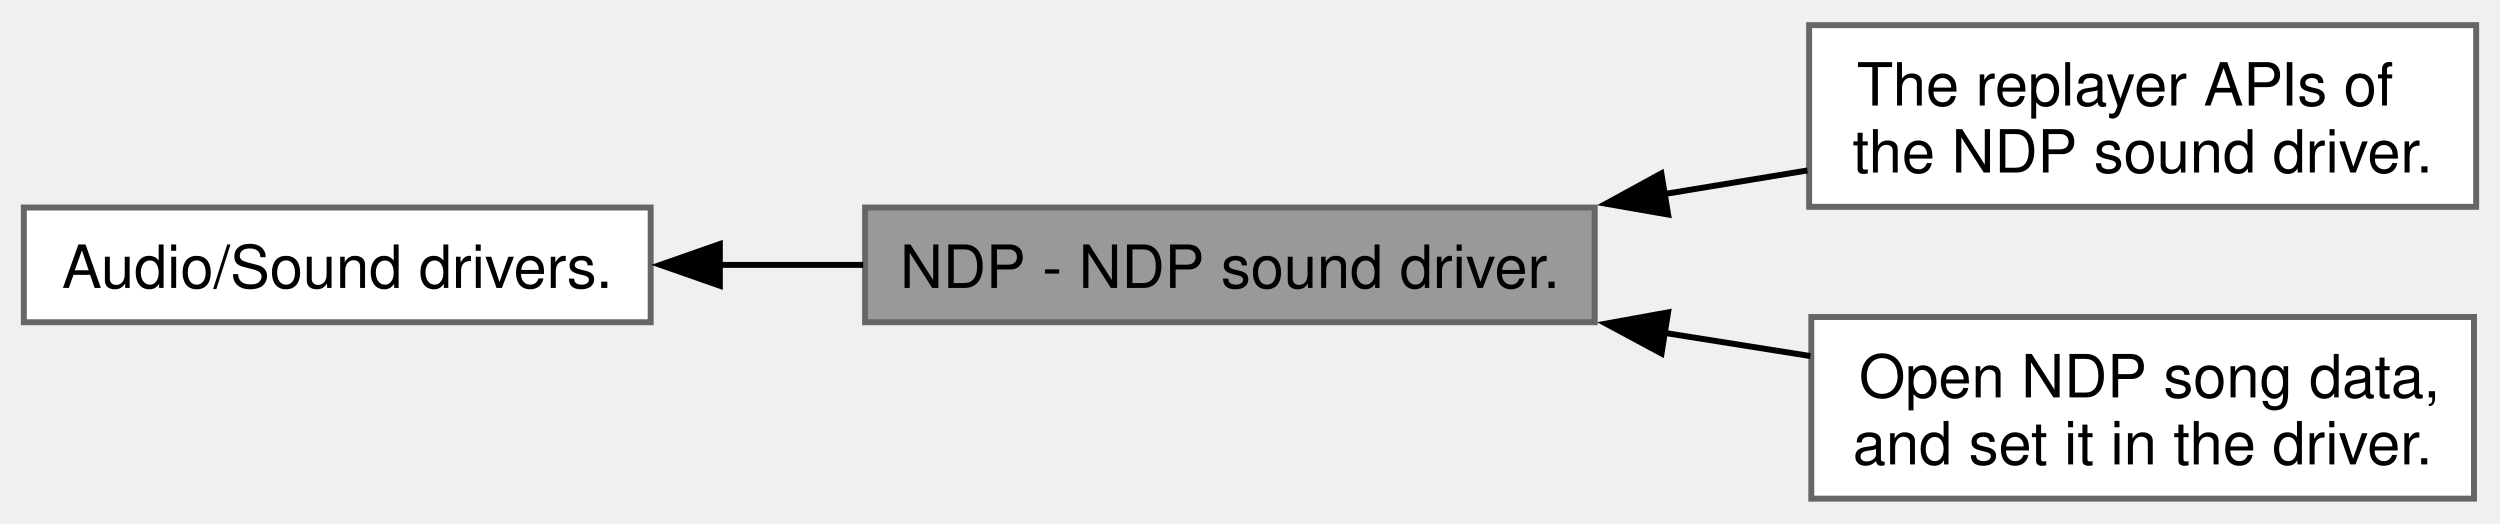
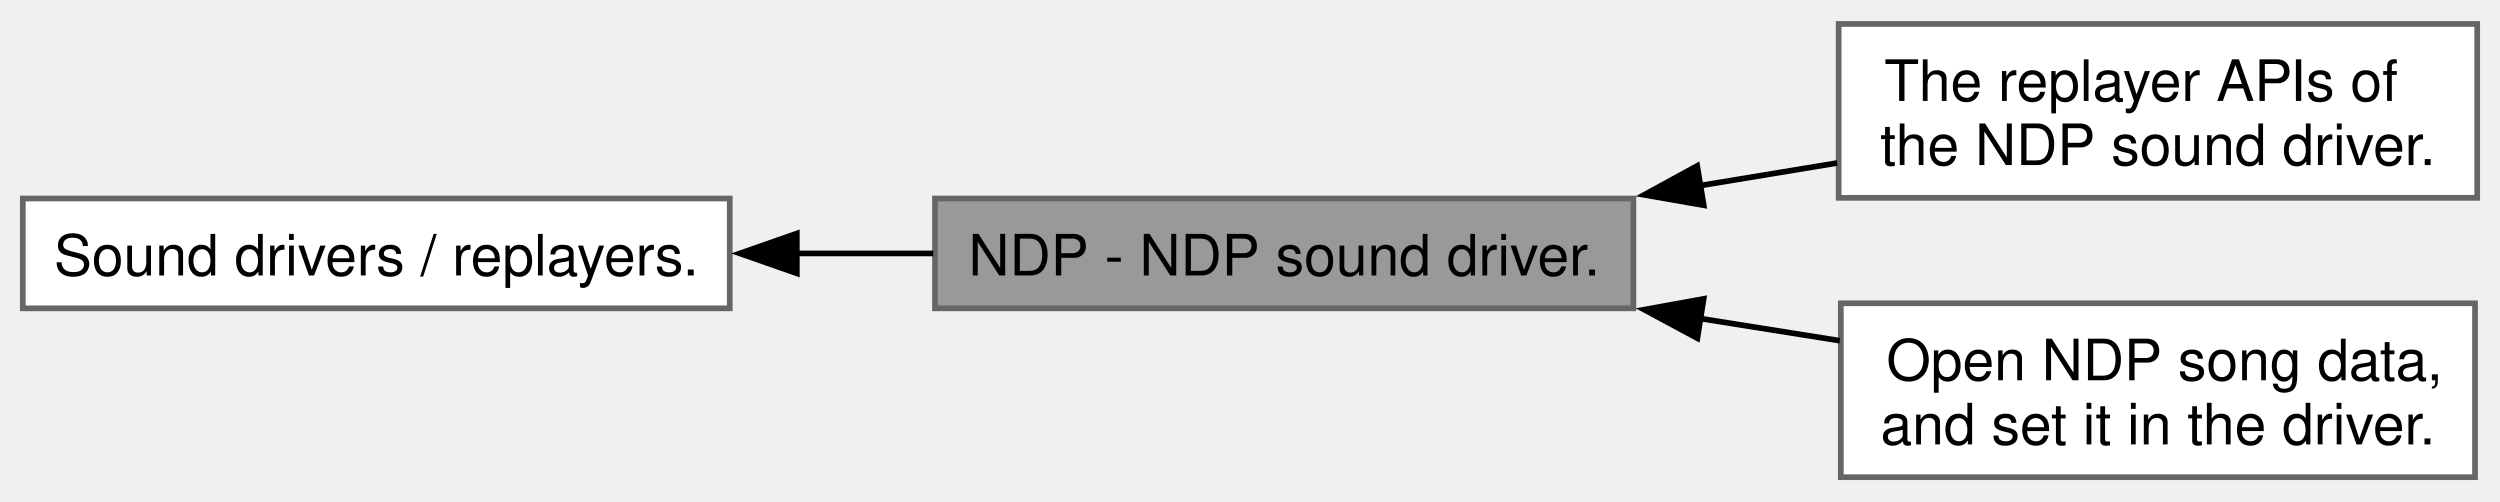
- <svg xmlns="http://www.w3.org/2000/svg" xmlns:xlink="http://www.w3.org/1999/xlink" width="420pt" height="88pt" viewBox="0.00 0.00 419.75 87.50">
+ <svg xmlns="http://www.w3.org/2000/svg" xmlns:xlink="http://www.w3.org/1999/xlink" width="439pt" height="88pt" viewBox="0.00 0.00 438.50 87.50">
  <g id="graph0" class="graph" transform="scale(1 1) rotate(0) translate(4 83.5)">
    <g id="Node000002" class="node">
      <g id="a_Node000002">
        <a xlink:href="group__LIBMSX__REPLAYER.html" target="_top" xlink:title=" ">
-           <polygon fill="white" stroke="#666666" points="105.25,-48.88 0,-48.88 0,-29.62 105.25,-29.62 105.25,-48.88" />
-           <text text-anchor="middle" x="52.62" y="-35.38" font-family="Helvetica,sans-Serif" font-size="10.00">Audio/Sound drivers.</text>
+           <polygon fill="white" stroke="#666666" points="124,-48.88 0,-48.88 0,-29.62 124,-29.62 124,-48.88" />
+           <text text-anchor="middle" x="62" y="-35.38" font-family="Helvetica,sans-Serif" font-size="10.00">Sound drivers / replayers.</text>
        </a>
      </g>
    </g>
    <g id="Node000001" class="node">
      <g id="a_Node000001">
        <a xlink:title="#include &lt;NDP.h&gt; NDP - PSG Driver for MSX (libmsx version).">
-           <polygon fill="#999999" stroke="#666666" points="263.75,-48.88 141.25,-48.88 141.25,-29.62 263.75,-29.62 263.75,-48.88" />
-           <text text-anchor="middle" x="202.5" y="-35.38" font-family="Helvetica,sans-Serif" font-size="10.00">NDP - NDP sound driver.</text>
+           <polygon fill="#999999" stroke="#666666" points="282.5,-48.88 160,-48.88 160,-29.62 282.5,-29.62 282.5,-48.88" />
+           <text text-anchor="middle" x="221.25" y="-35.38" font-family="Helvetica,sans-Serif" font-size="10.00">NDP - NDP sound driver.</text>
        </a>
      </g>
    </g>
    <g id="edge1" class="edge">
-       <path fill="none" stroke="black" d="M116.59,-39.25C124.66,-39.25 132.9,-39.25 140.93,-39.25" />
-       <polygon fill="black" stroke="black" points="116.86,-35.75 106.86,-39.25 116.86,-42.75 116.86,-35.75" />
+       <path fill="none" stroke="black" d="M135.56,-39.25C143.63,-39.25 151.79,-39.25 159.69,-39.25" />
+       <polygon fill="black" stroke="black" points="135.76,-35.75 125.76,-39.25 135.76,-42.75 135.76,-35.75" />
    </g>
    <g id="Node000003" class="node">
      <g id="a_Node000003">
        <a xlink:href="group__NDP__REPLAYER.html" target="_top" xlink:title="The replayer APIs of the NDP sound driver.">
-           <polygon fill="white" stroke="#666666" points="411.75,-79.5 299.75,-79.5 299.75,-49 411.75,-49 411.75,-79.5" />
-           <text text-anchor="start" x="307.75" y="-66" font-family="Helvetica,sans-Serif" font-size="10.00">The replayer APIs of</text>
-           <text text-anchor="middle" x="355.75" y="-54.75" font-family="Helvetica,sans-Serif" font-size="10.00"> the NDP sound driver.</text>
+           <polygon fill="white" stroke="#666666" points="430.5,-79.5 318.5,-79.5 318.5,-49 430.5,-49 430.5,-79.5" />
+           <text text-anchor="start" x="326.5" y="-66" font-family="Helvetica,sans-Serif" font-size="10.00">The replayer APIs of</text>
+           <text text-anchor="middle" x="374.5" y="-54.75" font-family="Helvetica,sans-Serif" font-size="10.00"> the NDP sound driver.</text>
        </a>
      </g>
    </g>
    <g id="edge2" class="edge">
-       <path fill="none" stroke="black" d="M275.48,-51.15C283.54,-52.48 291.66,-53.82 299.47,-55.11" />
-       <polygon fill="black" stroke="black" points="276.08,-47.7 265.64,-49.52 274.94,-54.61 276.08,-47.7" />
+       <path fill="none" stroke="black" d="M294.23,-51.15C302.29,-52.48 310.41,-53.82 318.22,-55.11" />
+       <polygon fill="black" stroke="black" points="294.83,-47.7 284.39,-49.52 293.69,-54.61 294.83,-47.7" />
    </g>
    <g id="Node000004" class="node">
      <g id="a_Node000004">
        <a xlink:href="group__NDP__SONG.html" target="_top" xlink:title=" ">
-           <polygon fill="white" stroke="#666666" points="411.38,-30.5 300.12,-30.5 300.12,0 411.38,0 411.38,-30.5" />
-           <text text-anchor="start" x="308.12" y="-17" font-family="Helvetica,sans-Serif" font-size="10.00">Open NDP song data,</text>
-           <text text-anchor="middle" x="355.75" y="-5.75" font-family="Helvetica,sans-Serif" font-size="10.00"> and set it in the driver.</text>
+           <polygon fill="white" stroke="#666666" points="430.12,-30.5 318.88,-30.5 318.88,0 430.12,0 430.12,-30.5" />
+           <text text-anchor="start" x="326.88" y="-17" font-family="Helvetica,sans-Serif" font-size="10.00">Open NDP song data,</text>
+           <text text-anchor="middle" x="374.5" y="-5.75" font-family="Helvetica,sans-Serif" font-size="10.00"> and set it in the driver.</text>
        </a>
      </g>
    </g>
    <g id="edge3" class="edge">
-       <path fill="none" stroke="black" d="M275.35,-27.85C283.63,-26.54 291.96,-25.21 299.96,-23.94" />
-       <polygon fill="black" stroke="black" points="274.97,-24.37 265.64,-29.39 276.07,-31.28 274.97,-24.37" />
+       <path fill="none" stroke="black" d="M294.1,-27.85C302.38,-26.54 310.71,-25.21 318.71,-23.94" />
+       <polygon fill="black" stroke="black" points="293.72,-24.37 284.39,-29.39 294.82,-31.28 293.72,-24.37" />
    </g>
  </g>
</svg>
